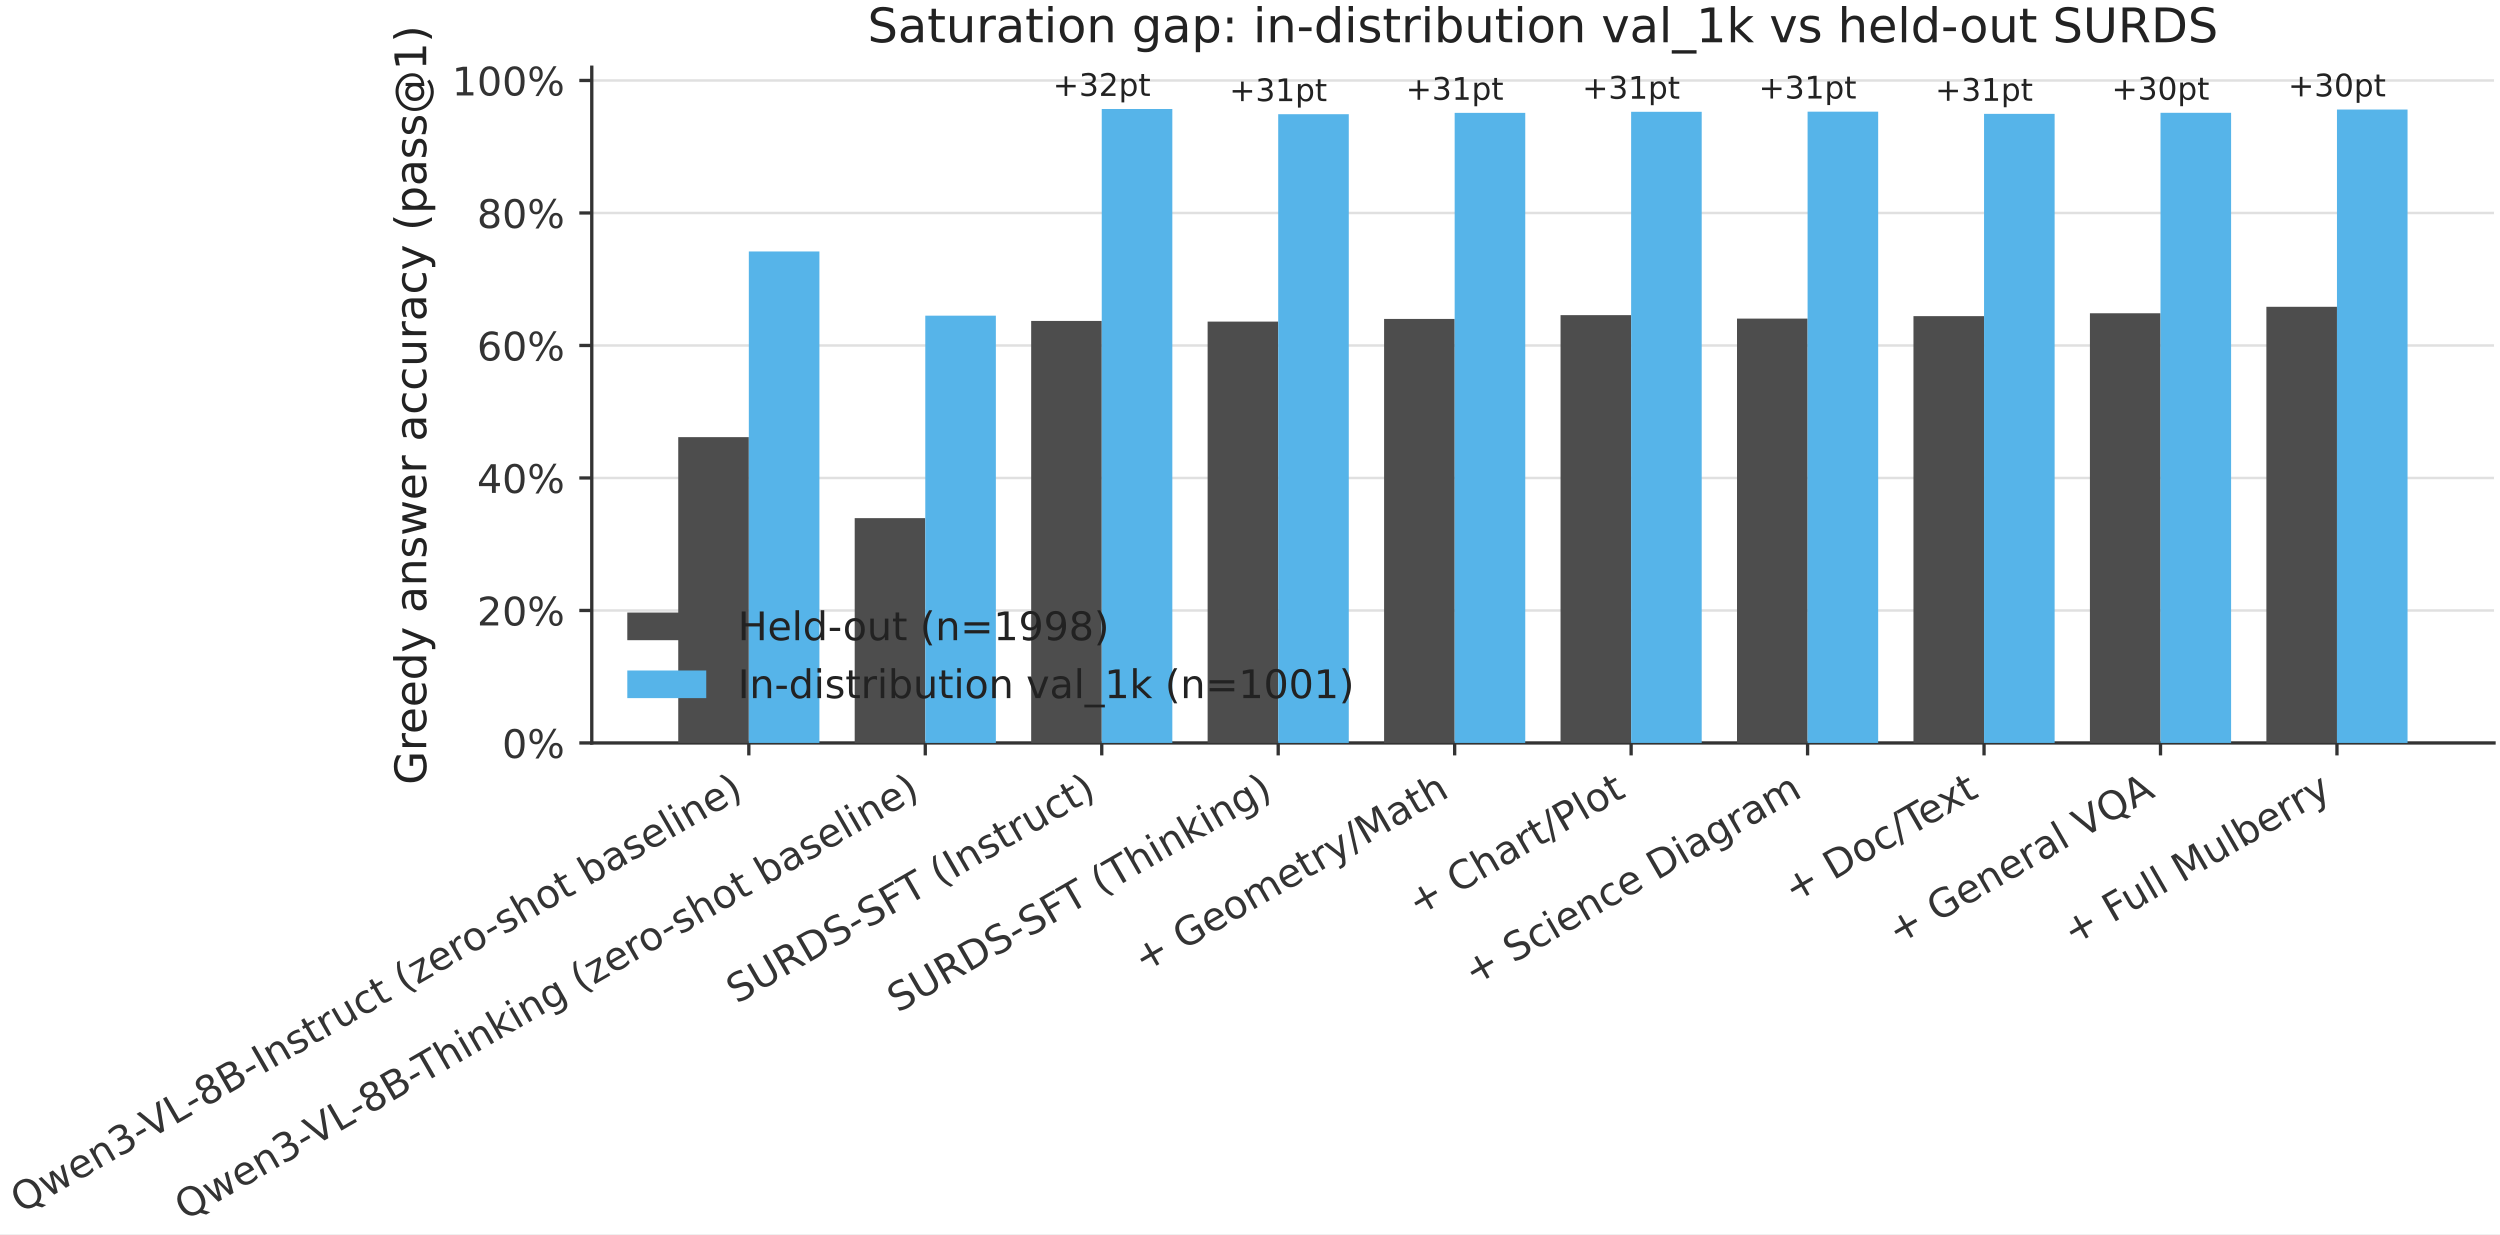
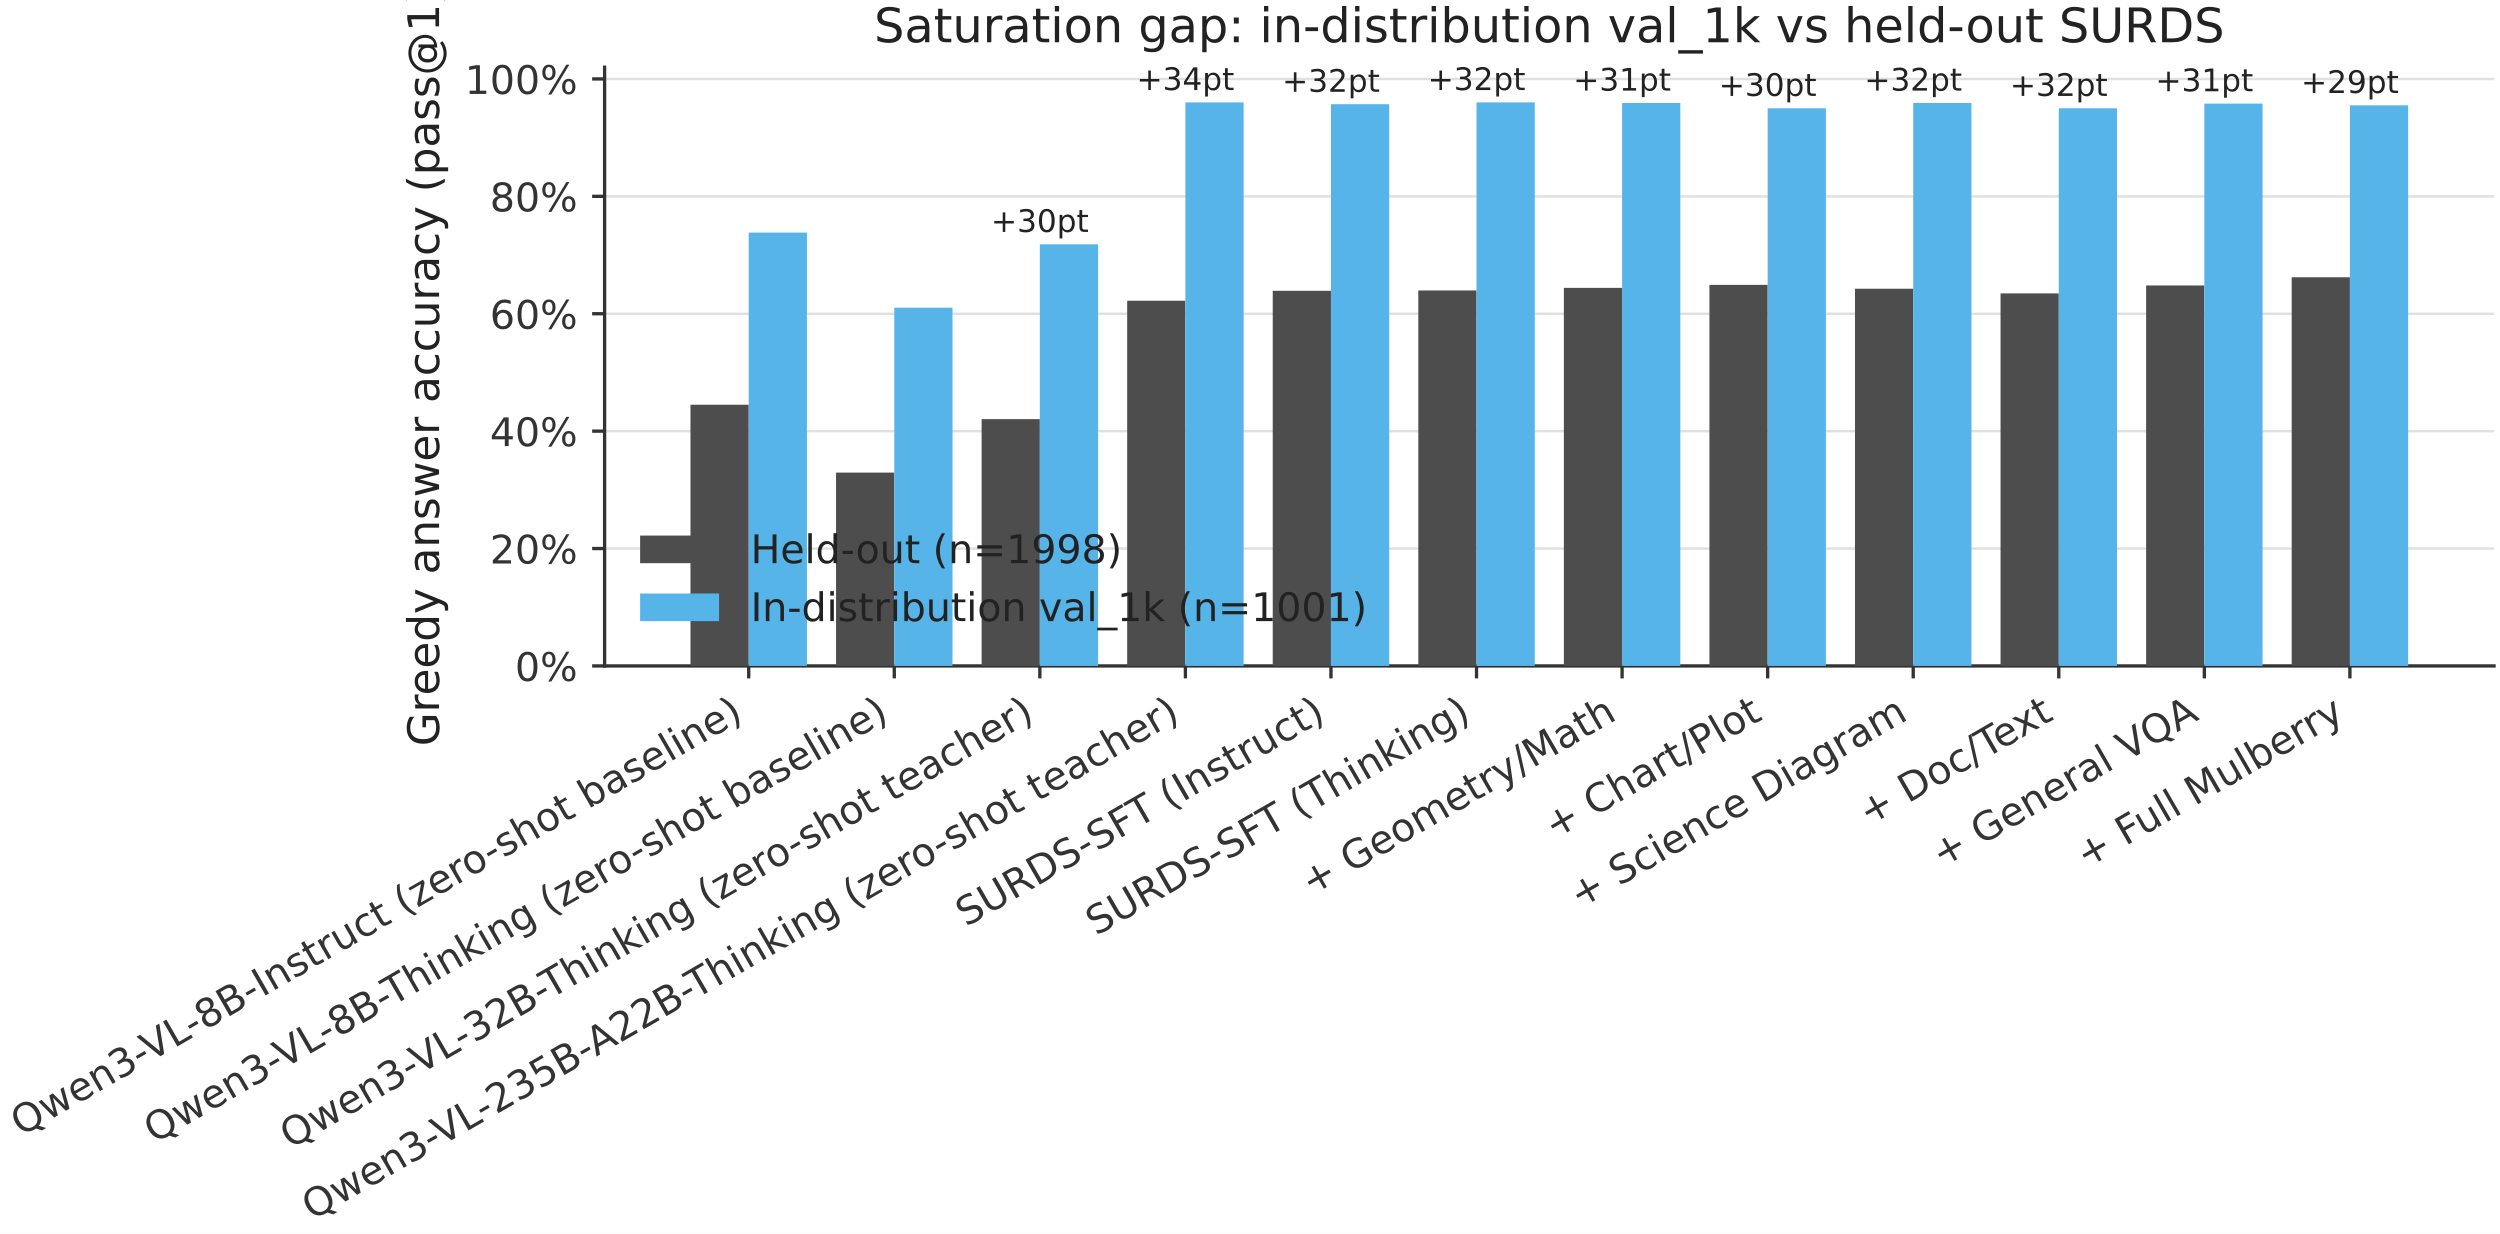
- <svg xmlns="http://www.w3.org/2000/svg" xmlns:xlink="http://www.w3.org/1999/xlink" width="601.684pt" height="296.997pt" viewBox="0 0 601.684 296.997" version="1.1">
+ <svg xmlns="http://www.w3.org/2000/svg" xmlns:xlink="http://www.w3.org/1999/xlink" width="601.775pt" height="296.988pt" viewBox="0 0 601.775 296.988" version="1.1">
  <defs>
    <style type="text/css">*{stroke-linejoin: round; stroke-linecap: butt}</style>
  </defs>
  <g id="figure_1">
    <g id="patch_1">
-       <path d="M 0 296.997  L 601.684 296.997  L 601.684 0  L 0 0  z " style="fill: #ffffff" />
+       <path d="M 0 296.988  L 601.775 296.988  L 601.775 0  L 0 0  z " style="fill: #ffffff" />
    </g>
    <g id="axes_1">
      <g id="patch_2">
-         <path d="M 142.424 178.81  L 600.244 178.81  L 600.244 16.178  L 142.424 16.178  z " style="fill: #ffffff" />
+         <path d="M 145.534 160.3  L 600.335 160.3  L 600.335 16.178  L 145.534 16.178  z " style="fill: #ffffff" />
      </g>
      <g id="matplotlib.axis_1">
        <g id="xtick_1">
          <g id="line2d_1">
            <defs>
-               <path id="mce9a15d393" d="M 0 0  L 0 3  " style="stroke: #333333; stroke-width: 0.8" />
+               <path id="mdaa8c6946b" d="M 0 0  L 0 3  " style="stroke: #333333; stroke-width: 0.8" />
            </defs>
            <g>
-               <use xlink:href="#mce9a15d393" x="180.222" y="178.81" style="fill: #333333; stroke: #333333; stroke-width: 0.8" />
+               <use xlink:href="#mdaa8c6946b" x="180.222" y="160.3" style="fill: #333333; stroke: #333333; stroke-width: 0.8" />
            </g>
          </g>
          <g id="text_1">
-             <text style="font-size: 9.5px; font-family: 'DejaVu Sans', 'STIXGeneral', sans-serif; fill: #333333" transform="translate(5.049258 292.1271) rotate(-30)">Qwen3-VL-8B-Instruct (zero-shot baseline)</text>
+             <text style="font-size: 9.5px; font-family: 'DejaVu Sans', 'STIXGeneral', sans-serif; fill: #333333" transform="translate(5.049258 273.6171) rotate(-30)">Qwen3-VL-8B-Instruct (zero-shot baseline)</text>
          </g>
        </g>
        <g id="xtick_2">
          <g id="line2d_2">
            <g>
-               <use xlink:href="#mce9a15d393" x="222.691" y="178.81" style="fill: #333333; stroke: #333333; stroke-width: 0.8" />
+               <use xlink:href="#mdaa8c6946b" x="215.261" y="160.3" style="fill: #333333; stroke: #333333; stroke-width: 0.8" />
            </g>
          </g>
          <g id="text_2">
-             <text style="font-size: 9.5px; font-family: 'DejaVu Sans', 'STIXGeneral', sans-serif; fill: #333333" transform="translate(44.54138 293.846) rotate(-30)">Qwen3-VL-8B-Thinking (zero-shot baseline)</text>
+             <text style="font-size: 9.5px; font-family: 'DejaVu Sans', 'STIXGeneral', sans-serif; fill: #333333" transform="translate(37.11068 275.336) rotate(-30)">Qwen3-VL-8B-Thinking (zero-shot baseline)</text>
          </g>
        </g>
        <g id="xtick_3">
          <g id="line2d_3">
            <g>
-               <use xlink:href="#mce9a15d393" x="265.161" y="178.81" style="fill: #333333; stroke: #333333; stroke-width: 0.8" />
+               <use xlink:href="#mdaa8c6946b" x="250.299" y="160.3" style="fill: #333333; stroke: #333333; stroke-width: 0.8" />
            </g>
          </g>
          <g id="text_3">
-             <text style="font-size: 9.5px; font-family: 'DejaVu Sans', 'STIXGeneral', sans-serif; fill: #333333" transform="translate(177.3176 241.7074) rotate(-30)">SURDS-SFT (Instruct)</text>
+             <text style="font-size: 9.5px; font-family: 'DejaVu Sans', 'STIXGeneral', sans-serif; fill: #333333" transform="translate(69.8637 276.6556) rotate(-30)">Qwen3-VL-32B-Thinking (zero-shot teacher)</text>
          </g>
        </g>
        <g id="xtick_4">
          <g id="line2d_4">
            <g>
-               <use xlink:href="#mce9a15d393" x="307.63" y="178.81" style="fill: #333333; stroke: #333333; stroke-width: 0.8" />
+               <use xlink:href="#mdaa8c6946b" x="285.338" y="160.3" style="fill: #333333; stroke: #333333; stroke-width: 0.8" />
            </g>
          </g>
          <g id="text_4">
-             <text style="font-size: 9.5px; font-family: 'DejaVu Sans', 'STIXGeneral', sans-serif; fill: #333333" transform="translate(216.059 243.8597) rotate(-30)">SURDS-SFT (Thinking)</text>
+             <text style="font-size: 9.5px; font-family: 'DejaVu Sans', 'STIXGeneral', sans-serif; fill: #333333" transform="translate(75.14287 293.8373) rotate(-30)">Qwen3-VL-235B-A22B-Thinking (zero-shot teacher)</text>
          </g>
        </g>
        <g id="xtick_5">
          <g id="line2d_5">
            <g>
-               <use xlink:href="#mce9a15d393" x="350.099" y="178.81" style="fill: #333333; stroke: #333333; stroke-width: 0.8" />
+               <use xlink:href="#mdaa8c6946b" x="320.377" y="160.3" style="fill: #333333; stroke: #333333; stroke-width: 0.8" />
            </g>
          </g>
          <g id="text_5">
-             <text style="font-size: 9.5px; font-family: 'DejaVu Sans', 'STIXGeneral', sans-serif; fill: #333333" transform="translate(275.2271 234.2187) rotate(-30)">+ Geometry/Math</text>
+             <text style="font-size: 9.5px; font-family: 'DejaVu Sans', 'STIXGeneral', sans-serif; fill: #333333" transform="translate(232.5335 223.1974) rotate(-30)">SURDS-SFT (Instruct)</text>
          </g>
        </g>
        <g id="xtick_6">
          <g id="line2d_6">
            <g>
-               <use xlink:href="#mce9a15d393" x="392.569" y="178.81" style="fill: #333333; stroke: #333333; stroke-width: 0.8" />
+               <use xlink:href="#mdaa8c6946b" x="355.415" y="160.3" style="fill: #333333; stroke: #333333; stroke-width: 0.8" />
            </g>
          </g>
          <g id="text_6">
-             <text style="font-size: 9.5px; font-family: 'DejaVu Sans', 'STIXGeneral', sans-serif; fill: #333333" transform="translate(341.1865 220.6567) rotate(-30)">+ Chart/Plot</text>
+             <text style="font-size: 9.5px; font-family: 'DejaVu Sans', 'STIXGeneral', sans-serif; fill: #333333" transform="translate(263.8441 225.3497) rotate(-30)">SURDS-SFT (Thinking)</text>
          </g>
        </g>
        <g id="xtick_7">
          <g id="line2d_7">
            <g>
-               <use xlink:href="#mce9a15d393" x="435.038" y="178.81" style="fill: #333333; stroke: #333333; stroke-width: 0.8" />
+               <use xlink:href="#mdaa8c6946b" x="390.454" y="160.3" style="fill: #333333; stroke: #333333; stroke-width: 0.8" />
            </g>
          </g>
          <g id="text_7">
-             <text style="font-size: 9.5px; font-family: 'DejaVu Sans', 'STIXGeneral', sans-serif; fill: #333333" transform="translate(354.7088 237.3693) rotate(-30)">+ Science Diagram</text>
+             <text style="font-size: 9.5px; font-family: 'DejaVu Sans', 'STIXGeneral', sans-serif; fill: #333333" transform="translate(315.5815 215.7087) rotate(-30)">+ Geometry/Math</text>
          </g>
        </g>
        <g id="xtick_8">
          <g id="line2d_8">
            <g>
-               <use xlink:href="#mce9a15d393" x="477.507" y="178.81" style="fill: #333333; stroke: #333333; stroke-width: 0.8" />
+               <use xlink:href="#mdaa8c6946b" x="425.493" y="160.3" style="fill: #333333; stroke: #333333; stroke-width: 0.8" />
            </g>
          </g>
          <g id="text_8">
-             <text style="font-size: 9.5px; font-family: 'DejaVu Sans', 'STIXGeneral', sans-serif; fill: #333333" transform="translate(431.7069 217.4341) rotate(-30)">+ Doc/Text</text>
+             <text style="font-size: 9.5px; font-family: 'DejaVu Sans', 'STIXGeneral', sans-serif; fill: #333333" transform="translate(374.1102 202.1467) rotate(-30)">+ Chart/Plot</text>
          </g>
        </g>
        <g id="xtick_9">
          <g id="line2d_9">
            <g>
-               <use xlink:href="#mce9a15d393" x="519.977" y="178.81" style="fill: #333333; stroke: #333333; stroke-width: 0.8" />
+               <use xlink:href="#mdaa8c6946b" x="460.531" y="160.3" style="fill: #333333; stroke: #333333; stroke-width: 0.8" />
            </g>
          </g>
          <g id="text_9">
-             <text style="font-size: 9.5px; font-family: 'DejaVu Sans', 'STIXGeneral', sans-serif; fill: #333333" transform="translate(456.71 227.5182) rotate(-30)">+ General VQA</text>
+             <text style="font-size: 9.5px; font-family: 'DejaVu Sans', 'STIXGeneral', sans-serif; fill: #333333" transform="translate(380.2018 218.8593) rotate(-30)">+ Science Diagram</text>
          </g>
        </g>
        <g id="xtick_10">
          <g id="line2d_10">
            <g>
-               <use xlink:href="#mce9a15d393" x="562.446" y="178.81" style="fill: #333333; stroke: #333333; stroke-width: 0.8" />
+               <use xlink:href="#mdaa8c6946b" x="495.57" y="160.3" style="fill: #333333; stroke: #333333; stroke-width: 0.8" />
            </g>
          </g>
          <g id="text_10">
-             <text style="font-size: 9.5px; font-family: 'DejaVu Sans', 'STIXGeneral', sans-serif; fill: #333333" transform="translate(498.8966 227.6815) rotate(-30)">+ Full Mulberry</text>
+             <text style="font-size: 9.5px; font-family: 'DejaVu Sans', 'STIXGeneral', sans-serif; fill: #333333" transform="translate(449.7692 198.9241) rotate(-30)">+ Doc/Text</text>
+           </g>
+         </g>
+         <g id="xtick_11">
+           <g id="line2d_11">
+             <g>
+               <use xlink:href="#mdaa8c6946b" x="530.608" y="160.3" style="fill: #333333; stroke: #333333; stroke-width: 0.8" />
+             </g>
+           </g>
+           <g id="text_11">
+             <text style="font-size: 9.5px; font-family: 'DejaVu Sans', 'STIXGeneral', sans-serif; fill: #333333" transform="translate(467.3417 209.0082) rotate(-30)">+ General VQA</text>
+           </g>
+         </g>
+         <g id="xtick_12">
+           <g id="line2d_12">
+             <g>
+               <use xlink:href="#mdaa8c6946b" x="565.647" y="160.3" style="fill: #333333; stroke: #333333; stroke-width: 0.8" />
+             </g>
+           </g>
+           <g id="text_12">
+             <text style="font-size: 9.5px; font-family: 'DejaVu Sans', 'STIXGeneral', sans-serif; fill: #333333" transform="translate(502.0975 209.1715) rotate(-30)">+ Full Mulberry</text>
          </g>
        </g>
      </g>
      <g id="matplotlib.axis_2">
        <g id="ytick_1">
-           <g id="line2d_11">
-             <path d="M 142.424 178.81  L 600.244 178.81  " clip-path="url(#p0ef59f119a)" style="fill: none; stroke: #cccccc; stroke-opacity: 0.6; stroke-width: 0.6; stroke-linecap: square" />
-           </g>
-           <g id="line2d_12">
+           <g id="line2d_13">
+             <path d="M 145.534 160.3  L 600.335 160.3  " clip-path="url(#p58d75abfc3)" style="fill: none; stroke: #cccccc; stroke-opacity: 0.6; stroke-width: 0.6; stroke-linecap: square" />
+           </g>
+           <g id="line2d_14">
            <defs>
-               <path id="m9a565dbef2" d="M 0 0  L -3 0  " style="stroke: #333333; stroke-width: 0.8" />
+               <path id="m9c383b8737" d="M 0 0  L -3 0  " style="stroke: #333333; stroke-width: 0.8" />
            </defs>
            <g>
-               <use xlink:href="#m9a565dbef2" x="142.424" y="178.81" style="fill: #333333; stroke: #333333; stroke-width: 0.8" />
-             </g>
-           </g>
-           <g id="text_11">
-             <text style="font-size: 9.5px; font-family: 'DejaVu Sans', 'STIXGeneral', sans-serif; text-anchor: end; fill: #333333" x="135.924" y="182.419" transform="rotate(-0 135.9242 182.4193)">0%</text>
+               <use xlink:href="#m9c383b8737" x="145.534" y="160.3" style="fill: #333333; stroke: #333333; stroke-width: 0.8" />
+             </g>
+           </g>
+           <g id="text_13">
+             <text style="font-size: 9.5px; font-family: 'DejaVu Sans', 'STIXGeneral', sans-serif; text-anchor: end; fill: #333333" x="139.034" y="163.909" transform="rotate(-0 139.0337 163.9093)">0%</text>
          </g>
        </g>
        <g id="ytick_2">
-           <g id="line2d_13">
-             <path d="M 142.424 146.921  L 600.244 146.921  " clip-path="url(#p0ef59f119a)" style="fill: none; stroke: #cccccc; stroke-opacity: 0.6; stroke-width: 0.6; stroke-linecap: square" />
-           </g>
-           <g id="line2d_14">
-             <g>
-               <use xlink:href="#m9a565dbef2" x="142.424" y="146.921" style="fill: #333333; stroke: #333333; stroke-width: 0.8" />
-             </g>
-           </g>
-           <g id="text_12">
-             <text style="font-size: 9.5px; font-family: 'DejaVu Sans', 'STIXGeneral', sans-serif; text-anchor: end; fill: #333333" x="135.924" y="150.531" transform="rotate(-0 135.9242 150.5307)">20%</text>
+           <g id="line2d_15">
+             <path d="M 145.534 132.041  L 600.335 132.041  " clip-path="url(#p58d75abfc3)" style="fill: none; stroke: #cccccc; stroke-opacity: 0.6; stroke-width: 0.6; stroke-linecap: square" />
+           </g>
+           <g id="line2d_16">
+             <g>
+               <use xlink:href="#m9c383b8737" x="145.534" y="132.041" style="fill: #333333; stroke: #333333; stroke-width: 0.8" />
+             </g>
+           </g>
+           <g id="text_14">
+             <text style="font-size: 9.5px; font-family: 'DejaVu Sans', 'STIXGeneral', sans-serif; text-anchor: end; fill: #333333" x="139.034" y="135.65" transform="rotate(-0 139.0337 135.6501)">20%</text>
          </g>
        </g>
        <g id="ytick_3">
-           <g id="line2d_15">
-             <path d="M 142.424 115.033  L 600.244 115.033  " clip-path="url(#p0ef59f119a)" style="fill: none; stroke: #cccccc; stroke-opacity: 0.6; stroke-width: 0.6; stroke-linecap: square" />
-           </g>
-           <g id="line2d_16">
-             <g>
-               <use xlink:href="#m9a565dbef2" x="142.424" y="115.033" style="fill: #333333; stroke: #333333; stroke-width: 0.8" />
-             </g>
-           </g>
-           <g id="text_13">
-             <text style="font-size: 9.5px; font-family: 'DejaVu Sans', 'STIXGeneral', sans-serif; text-anchor: end; fill: #333333" x="135.924" y="118.642" transform="rotate(-0 135.9242 118.6421)">40%</text>
+           <g id="line2d_17">
+             <path d="M 145.534 103.782  L 600.335 103.782  " clip-path="url(#p58d75abfc3)" style="fill: none; stroke: #cccccc; stroke-opacity: 0.6; stroke-width: 0.6; stroke-linecap: square" />
+           </g>
+           <g id="line2d_18">
+             <g>
+               <use xlink:href="#m9c383b8737" x="145.534" y="103.782" style="fill: #333333; stroke: #333333; stroke-width: 0.8" />
+             </g>
+           </g>
+           <g id="text_15">
+             <text style="font-size: 9.5px; font-family: 'DejaVu Sans', 'STIXGeneral', sans-serif; text-anchor: end; fill: #333333" x="139.034" y="107.391" transform="rotate(-0 139.0337 107.3909)">40%</text>
          </g>
        </g>
        <g id="ytick_4">
-           <g id="line2d_17">
-             <path d="M 142.424 83.144  L 600.244 83.144  " clip-path="url(#p0ef59f119a)" style="fill: none; stroke: #cccccc; stroke-opacity: 0.6; stroke-width: 0.6; stroke-linecap: square" />
-           </g>
-           <g id="line2d_18">
-             <g>
-               <use xlink:href="#m9a565dbef2" x="142.424" y="83.144" style="fill: #333333; stroke: #333333; stroke-width: 0.8" />
-             </g>
-           </g>
-           <g id="text_14">
-             <text style="font-size: 9.5px; font-family: 'DejaVu Sans', 'STIXGeneral', sans-serif; text-anchor: end; fill: #333333" x="135.924" y="86.754" transform="rotate(-0 135.9242 86.75352)">60%</text>
+           <g id="line2d_19">
+             <path d="M 145.534 75.522  L 600.335 75.522  " clip-path="url(#p58d75abfc3)" style="fill: none; stroke: #cccccc; stroke-opacity: 0.6; stroke-width: 0.6; stroke-linecap: square" />
+           </g>
+           <g id="line2d_20">
+             <g>
+               <use xlink:href="#m9c383b8737" x="145.534" y="75.522" style="fill: #333333; stroke: #333333; stroke-width: 0.8" />
+             </g>
+           </g>
+           <g id="text_16">
+             <text style="font-size: 9.5px; font-family: 'DejaVu Sans', 'STIXGeneral', sans-serif; text-anchor: end; fill: #333333" x="139.034" y="79.132" transform="rotate(-0 139.0337 79.13175)">60%</text>
          </g>
        </g>
        <g id="ytick_5">
-           <g id="line2d_19">
-             <path d="M 142.424 51.256  L 600.244 51.256  " clip-path="url(#p0ef59f119a)" style="fill: none; stroke: #cccccc; stroke-opacity: 0.6; stroke-width: 0.6; stroke-linecap: square" />
-           </g>
-           <g id="line2d_20">
-             <g>
-               <use xlink:href="#m9a565dbef2" x="142.424" y="51.256" style="fill: #333333; stroke: #333333; stroke-width: 0.8" />
-             </g>
-           </g>
-           <g id="text_15">
-             <text style="font-size: 9.5px; font-family: 'DejaVu Sans', 'STIXGeneral', sans-serif; text-anchor: end; fill: #333333" x="135.924" y="54.865" transform="rotate(-0 135.9242 54.86492)">80%</text>
+           <g id="line2d_21">
+             <path d="M 145.534 47.263  L 600.335 47.263  " clip-path="url(#p58d75abfc3)" style="fill: none; stroke: #cccccc; stroke-opacity: 0.6; stroke-width: 0.6; stroke-linecap: square" />
+           </g>
+           <g id="line2d_22">
+             <g>
+               <use xlink:href="#m9c383b8737" x="145.534" y="47.263" style="fill: #333333; stroke: #333333; stroke-width: 0.8" />
+             </g>
+           </g>
+           <g id="text_17">
+             <text style="font-size: 9.5px; font-family: 'DejaVu Sans', 'STIXGeneral', sans-serif; text-anchor: end; fill: #333333" x="139.034" y="50.873" transform="rotate(-0 139.0337 50.87257)">80%</text>
          </g>
        </g>
        <g id="ytick_6">
-           <g id="line2d_21">
-             <path d="M 142.424 19.367  L 600.244 19.367  " clip-path="url(#p0ef59f119a)" style="fill: none; stroke: #cccccc; stroke-opacity: 0.6; stroke-width: 0.6; stroke-linecap: square" />
-           </g>
-           <g id="line2d_22">
-             <g>
-               <use xlink:href="#m9a565dbef2" x="142.424" y="19.367" style="fill: #333333; stroke: #333333; stroke-width: 0.8" />
-             </g>
-           </g>
-           <g id="text_16">
-             <text style="font-size: 9.5px; font-family: 'DejaVu Sans', 'STIXGeneral', sans-serif; text-anchor: end; fill: #333333" x="135.924" y="22.976" transform="rotate(-0 135.9242 22.97632)">100%</text>
-           </g>
-         </g>
-         <g id="text_17">
-           <text style="font-size: 10.5px; font-family: 'DejaVu Sans', 'STIXGeneral', sans-serif; text-anchor: middle; fill: #222222" x="102.581" y="97.494" transform="rotate(-90 102.5809 97.49413)">Greedy answer accuracy (pass@1)</text>
+           <g id="line2d_23">
+             <path d="M 145.534 19.004  L 600.335 19.004  " clip-path="url(#p58d75abfc3)" style="fill: none; stroke: #cccccc; stroke-opacity: 0.6; stroke-width: 0.6; stroke-linecap: square" />
+           </g>
+           <g id="line2d_24">
+             <g>
+               <use xlink:href="#m9c383b8737" x="145.534" y="19.004" style="fill: #333333; stroke: #333333; stroke-width: 0.8" />
+             </g>
+           </g>
+           <g id="text_18">
+             <text style="font-size: 9.5px; font-family: 'DejaVu Sans', 'STIXGeneral', sans-serif; text-anchor: end; fill: #333333" x="139.034" y="22.613" transform="rotate(-0 139.0337 22.61338)">100%</text>
+           </g>
+         </g>
+         <g id="text_19">
+           <text style="font-size: 10.5px; font-family: 'DejaVu Sans', 'STIXGeneral', sans-serif; text-anchor: middle; fill: #222222" x="105.69" y="88.239" transform="rotate(-90 105.6904 88.23913)">Greedy answer accuracy (pass@1)</text>
        </g>
      </g>
      <g id="patch_3">
-         <path d="M 142.424 178.81  L 142.424 16.178  " style="fill: none; stroke: #333333; stroke-width: 0.8; stroke-linejoin: miter; stroke-linecap: square" />
+         <path d="M 145.534 160.3  L 145.534 16.178  " style="fill: none; stroke: #333333; stroke-width: 0.8; stroke-linejoin: miter; stroke-linecap: square" />
      </g>
      <g id="patch_4">
-         <path d="M 142.424 178.81  L 600.244 178.81  " style="fill: none; stroke: #333333; stroke-width: 0.8; stroke-linejoin: miter; stroke-linecap: square" />
+         <path d="M 145.534 160.3  L 600.335 160.3  " style="fill: none; stroke: #333333; stroke-width: 0.8; stroke-linejoin: miter; stroke-linecap: square" />
      </g>
      <g id="patch_5">
-         <path d="M 163.234 178.81  L 180.222 178.81  L 180.222 105.213  L 163.234 105.213  z " clip-path="url(#p0ef59f119a)" style="fill: #4d4d4d" />
+         <path d="M 166.206 160.3  L 180.222 160.3  L 180.222 97.431  L 166.206 97.431  z " clip-path="url(#p58d75abfc3)" style="fill: #4d4d4d" />
      </g>
      <g id="patch_6">
-         <path d="M 205.704 178.81  L 222.691 178.81  L 222.691 124.695  L 205.704 124.695  z " clip-path="url(#p0ef59f119a)" style="fill: #4d4d4d" />
+         <path d="M 201.245 160.3  L 215.261 160.3  L 215.261 113.767  L 201.245 113.767  z " clip-path="url(#p58d75abfc3)" style="fill: #4d4d4d" />
      </g>
      <g id="patch_7">
-         <path d="M 248.173 178.81  L 265.161 178.81  L 265.161 77.233  L 248.173 77.233  z " clip-path="url(#p0ef59f119a)" style="fill: #4d4d4d" />
+         <path d="M 236.284 160.3  L 250.299 160.3  L 250.299 100.896  L 236.284 100.896  z " clip-path="url(#p58d75abfc3)" style="fill: #4d4d4d" />
      </g>
      <g id="patch_8">
-         <path d="M 290.642 178.81  L 307.63 178.81  L 307.63 77.403  L 290.642 77.403  z " clip-path="url(#p0ef59f119a)" style="fill: #4d4d4d" />
+         <path d="M 271.322 160.3  L 285.338 160.3  L 285.338 72.397  L 271.322 72.397  z " clip-path="url(#p58d75abfc3)" style="fill: #4d4d4d" />
      </g>
      <g id="patch_9">
-         <path d="M 333.112 178.81  L 350.099 178.81  L 350.099 76.754  L 333.112 76.754  z " clip-path="url(#p0ef59f119a)" style="fill: #4d4d4d" />
+         <path d="M 306.361 160.3  L 320.377 160.3  L 320.377 69.992  L 306.361 69.992  z " clip-path="url(#p58d75abfc3)" style="fill: #4d4d4d" />
      </g>
      <g id="patch_10">
-         <path d="M 375.581 178.81  L 392.569 178.81  L 392.569 75.846  L 375.581 75.846  z " clip-path="url(#p0ef59f119a)" style="fill: #4d4d4d" />
+         <path d="M 341.4 160.3  L 355.415 160.3  L 355.415 69.922  L 341.4 69.922  z " clip-path="url(#p58d75abfc3)" style="fill: #4d4d4d" />
      </g>
      <g id="patch_11">
-         <path d="M 418.05 178.81  L 435.038 178.81  L 435.038 76.674  L 418.05 76.674  z " clip-path="url(#p0ef59f119a)" style="fill: #4d4d4d" />
+         <path d="M 376.438 160.3  L 390.454 160.3  L 390.454 69.285  L 376.438 69.285  z " clip-path="url(#p58d75abfc3)" style="fill: #4d4d4d" />
      </g>
      <g id="patch_12">
-         <path d="M 460.52 178.81  L 477.507 178.81  L 477.507 76.086  L 460.52 76.086  z " clip-path="url(#p0ef59f119a)" style="fill: #4d4d4d" />
+         <path d="M 411.477 160.3  L 425.493 160.3  L 425.493 68.578  L 411.477 68.578  z " clip-path="url(#p58d75abfc3)" style="fill: #4d4d4d" />
      </g>
      <g id="patch_13">
-         <path d="M 502.989 178.81  L 519.977 178.81  L 519.977 75.388  L 502.989 75.388  z " clip-path="url(#p0ef59f119a)" style="fill: #4d4d4d" />
+         <path d="M 446.516 160.3  L 460.531 160.3  L 460.531 69.497  L 446.516 69.497  z " clip-path="url(#p58d75abfc3)" style="fill: #4d4d4d" />
      </g>
      <g id="patch_14">
-         <path d="M 545.458 178.81  L 562.446 178.81  L 562.446 73.841  L 545.458 73.841  z " clip-path="url(#p0ef59f119a)" style="fill: #4d4d4d" />
+         <path d="M 481.554 160.3  L 495.57 160.3  L 495.57 70.629  L 481.554 70.629  z " clip-path="url(#p58d75abfc3)" style="fill: #4d4d4d" />
      </g>
      <g id="patch_15">
-         <path d="M 180.222 178.81  L 197.21 178.81  L 197.21 60.522  L 180.222 60.522  z " clip-path="url(#p0ef59f119a)" style="fill: #56b4e9" />
+         <path d="M 516.593 160.3  L 530.608 160.3  L 530.608 68.719  L 516.593 68.719  z " clip-path="url(#p58d75abfc3)" style="fill: #4d4d4d" />
      </g>
      <g id="patch_16">
-         <path d="M 222.691 178.81  L 239.679 178.81  L 239.679 75.973  L 222.691 75.973  z " clip-path="url(#p0ef59f119a)" style="fill: #56b4e9" />
+         <path d="M 551.632 160.3  L 565.647 160.3  L 565.647 66.739  L 551.632 66.739  z " clip-path="url(#p58d75abfc3)" style="fill: #4d4d4d" />
      </g>
      <g id="patch_17">
-         <path d="M 265.161 178.81  L 282.148 178.81  L 282.148 26.236  L 265.161 26.236  z " clip-path="url(#p0ef59f119a)" style="fill: #56b4e9" />
+         <path d="M 180.222 160.3  L 194.237 160.3  L 194.237 55.987  L 180.222 55.987  z " clip-path="url(#p58d75abfc3)" style="fill: #56b4e9" />
      </g>
      <g id="patch_18">
-         <path d="M 307.63 178.81  L 324.618 178.81  L 324.618 27.491  L 307.63 27.491  z " clip-path="url(#p0ef59f119a)" style="fill: #56b4e9" />
+         <path d="M 215.261 160.3  L 229.276 160.3  L 229.276 74.054  L 215.261 74.054  z " clip-path="url(#p58d75abfc3)" style="fill: #56b4e9" />
      </g>
      <g id="patch_19">
-         <path d="M 350.099 178.81  L 367.087 178.81  L 367.087 27.172  L 350.099 27.172  z " clip-path="url(#p0ef59f119a)" style="fill: #56b4e9" />
+         <path d="M 250.299 160.3  L 264.315 160.3  L 264.315 58.81  L 250.299 58.81  z " clip-path="url(#p58d75abfc3)" style="fill: #56b4e9" />
      </g>
      <g id="patch_20">
-         <path d="M 392.569 178.81  L 409.556 178.81  L 409.556 26.913  L 392.569 26.913  z " clip-path="url(#p0ef59f119a)" style="fill: #56b4e9" />
+         <path d="M 285.338 160.3  L 299.353 160.3  L 299.353 24.65  L 285.338 24.65  z " clip-path="url(#p58d75abfc3)" style="fill: #56b4e9" />
      </g>
      <g id="patch_21">
-         <path d="M 435.038 178.81  L 452.026 178.81  L 452.026 26.873  L 435.038 26.873  z " clip-path="url(#p0ef59f119a)" style="fill: #56b4e9" />
+         <path d="M 320.377 160.3  L 334.392 160.3  L 334.392 25.074  L 320.377 25.074  z " clip-path="url(#p58d75abfc3)" style="fill: #56b4e9" />
      </g>
      <g id="patch_22">
-         <path d="M 477.507 178.81  L 494.495 178.81  L 494.495 27.411  L 477.507 27.411  z " clip-path="url(#p0ef59f119a)" style="fill: #56b4e9" />
+         <path d="M 355.415 160.3  L 369.431 160.3  L 369.431 24.65  L 355.415 24.65  z " clip-path="url(#p58d75abfc3)" style="fill: #56b4e9" />
      </g>
      <g id="patch_23">
-         <path d="M 519.977 178.81  L 536.965 178.81  L 536.965 27.152  L 519.977 27.152  z " clip-path="url(#p0ef59f119a)" style="fill: #56b4e9" />
+         <path d="M 390.454 160.3  L 404.469 160.3  L 404.469 24.791  L 390.454 24.791  z " clip-path="url(#p58d75abfc3)" style="fill: #56b4e9" />
      </g>
      <g id="patch_24">
-         <path d="M 562.446 178.81  L 579.434 178.81  L 579.434 26.356  L 562.446 26.356  z " clip-path="url(#p0ef59f119a)" style="fill: #56b4e9" />
-       </g>
-       <g id="text_18">
-         <text style="font-size: 7.5px; font-family: 'DejaVu Sans', 'STIXGeneral', sans-serif; text-anchor: middle; fill: #222222" x="265.161" y="23.082" transform="rotate(-0 265.1607 23.08198)">+32pt</text>
-       </g>
-       <g id="text_19">
-         <text style="font-size: 7.5px; font-family: 'DejaVu Sans', 'STIXGeneral', sans-serif; text-anchor: middle; fill: #222222" x="307.63" y="24.336" transform="rotate(-0 307.63 24.33634)">+31pt</text>
+         <path d="M 425.493 160.3  L 439.508 160.3  L 439.508 26.062  L 425.493 26.062  z " clip-path="url(#p58d75abfc3)" style="fill: #56b4e9" />
+       </g>
+       <g id="patch_25">
+         <path d="M 460.531 160.3  L 474.547 160.3  L 474.547 24.791  L 460.531 24.791  z " clip-path="url(#p58d75abfc3)" style="fill: #56b4e9" />
+       </g>
+       <g id="patch_26">
+         <path d="M 495.57 160.3  L 509.585 160.3  L 509.585 26.062  L 495.57 26.062  z " clip-path="url(#p58d75abfc3)" style="fill: #56b4e9" />
+       </g>
+       <g id="patch_27">
+         <path d="M 530.608 160.3  L 544.624 160.3  L 544.624 24.933  L 530.608 24.933  z " clip-path="url(#p58d75abfc3)" style="fill: #56b4e9" />
+       </g>
+       <g id="patch_28">
+         <path d="M 565.647 160.3  L 579.663 160.3  L 579.663 25.356  L 565.647 25.356  z " clip-path="url(#p58d75abfc3)" style="fill: #56b4e9" />
      </g>
      <g id="text_20">
-         <text style="font-size: 7.5px; font-family: 'DejaVu Sans', 'STIXGeneral', sans-serif; text-anchor: middle; fill: #222222" x="350.099" y="24.018" transform="rotate(-0 350.0994 24.01777)">+31pt</text>
+         <text style="font-size: 7.5px; font-family: 'DejaVu Sans', 'STIXGeneral', sans-serif; text-anchor: middle; fill: #222222" x="250.299" y="55.837" transform="rotate(-0 250.2992 55.83704)">+30pt</text>
      </g>
      <g id="text_21">
-         <text style="font-size: 7.5px; font-family: 'DejaVu Sans', 'STIXGeneral', sans-serif; text-anchor: middle; fill: #222222" x="392.569" y="23.759" transform="rotate(-0 392.5687 23.75893)">+31pt</text>
+         <text style="font-size: 7.5px; font-family: 'DejaVu Sans', 'STIXGeneral', sans-serif; text-anchor: middle; fill: #222222" x="285.338" y="21.678" transform="rotate(-0 285.3379 21.67759)">+34pt</text>
      </g>
      <g id="text_22">
-         <text style="font-size: 7.5px; font-family: 'DejaVu Sans', 'STIXGeneral', sans-serif; text-anchor: middle; fill: #222222" x="435.038" y="23.719" transform="rotate(-0 435.0381 23.71911)">+31pt</text>
+         <text style="font-size: 7.5px; font-family: 'DejaVu Sans', 'STIXGeneral', sans-serif; text-anchor: middle; fill: #222222" x="320.377" y="22.101" transform="rotate(-0 320.3766 22.10105)">+32pt</text>
      </g>
      <g id="text_23">
-         <text style="font-size: 7.5px; font-family: 'DejaVu Sans', 'STIXGeneral', sans-serif; text-anchor: middle; fill: #222222" x="477.507" y="24.257" transform="rotate(-0 477.5075 24.25669)">+31pt</text>
+         <text style="font-size: 7.5px; font-family: 'DejaVu Sans', 'STIXGeneral', sans-serif; text-anchor: middle; fill: #222222" x="355.415" y="21.678" transform="rotate(-0 355.4152 21.67759)">+32pt</text>
      </g>
      <g id="text_24">
-         <text style="font-size: 7.5px; font-family: 'DejaVu Sans', 'STIXGeneral', sans-serif; text-anchor: middle; fill: #222222" x="519.977" y="23.998" transform="rotate(-0 519.9768 23.99786)">+30pt</text>
+         <text style="font-size: 7.5px; font-family: 'DejaVu Sans', 'STIXGeneral', sans-serif; text-anchor: middle; fill: #222222" x="390.454" y="21.819" transform="rotate(-0 390.4538 21.81874)">+31pt</text>
      </g>
      <g id="text_25">
-         <text style="font-size: 7.5px; font-family: 'DejaVu Sans', 'STIXGeneral', sans-serif; text-anchor: middle; fill: #222222" x="562.446" y="23.201" transform="rotate(-0 562.4462 23.20144)">+30pt</text>
+         <text style="font-size: 7.5px; font-family: 'DejaVu Sans', 'STIXGeneral', sans-serif; text-anchor: middle; fill: #222222" x="425.493" y="23.089" transform="rotate(-0 425.4925 23.08914)">+30pt</text>
      </g>
      <g id="text_26">
-         <text style="font-size: 11.5px; font-family: 'DejaVu Sans', 'STIXGeneral', sans-serif; text-anchor: middle; fill: #222222" x="371.334" y="10.178" transform="rotate(-0 371.3341 10.1782)">Saturation gap: in-distribution val_1k vs held-out SURDS</text>
+         <text style="font-size: 7.5px; font-family: 'DejaVu Sans', 'STIXGeneral', sans-serif; text-anchor: middle; fill: #222222" x="460.531" y="21.819" transform="rotate(-0 460.5312 21.81874)">+32pt</text>
+       </g>
+       <g id="text_27">
+         <text style="font-size: 7.5px; font-family: 'DejaVu Sans', 'STIXGeneral', sans-serif; text-anchor: middle; fill: #222222" x="495.57" y="23.089" transform="rotate(-0 495.5698 23.08914)">+32pt</text>
+       </g>
+       <g id="text_28">
+         <text style="font-size: 7.5px; font-family: 'DejaVu Sans', 'STIXGeneral', sans-serif; text-anchor: middle; fill: #222222" x="530.608" y="21.96" transform="rotate(-0 530.6085 21.9599)">+31pt</text>
+       </g>
+       <g id="text_29">
+         <text style="font-size: 7.5px; font-family: 'DejaVu Sans', 'STIXGeneral', sans-serif; text-anchor: middle; fill: #222222" x="565.647" y="22.383" transform="rotate(-0 565.6471 22.38336)">+29pt</text>
+       </g>
+       <g id="text_30">
+         <text style="font-size: 11.5px; font-family: 'DejaVu Sans', 'STIXGeneral', sans-serif; text-anchor: middle; fill: #222222" x="372.935" y="10.178" transform="rotate(-0 372.9345 10.1782)">Saturation gap: in-distribution val_1k vs held-out SURDS</text>
      </g>
      <g id="legend_1">
-         <g id="patch_25">
-           <path d="M 150.974 154.076  L 169.974 154.076  L 169.974 147.426  L 150.974 147.426  z " style="fill: #4d4d4d" />
-         </g>
-         <g id="text_27">
-           <text style="font-size: 9.5px; font-family: 'DejaVu Sans', 'STIXGeneral', sans-serif; text-anchor: start; fill: #222222" x="177.574" y="154.076" transform="rotate(-0 177.5742 154.0759)">Held-out (n=1998)</text>
-         </g>
-         <g id="patch_26">
-           <path d="M 150.974 168.02  L 169.974 168.02  L 169.974 161.37  L 150.974 161.37  z " style="fill: #56b4e9" />
-         </g>
-         <g id="text_28">
-           <text style="font-size: 9.5px; font-family: 'DejaVu Sans', 'STIXGeneral', sans-serif; text-anchor: start; fill: #222222" x="177.574" y="168.02" transform="rotate(-0 177.5742 168.0201)">In-distribution val_1k (n=1001)</text>
+         <g id="patch_29">
+           <path d="M 154.084 135.566  L 173.084 135.566  L 173.084 128.916  L 154.084 128.916  z " style="fill: #4d4d4d" />
+         </g>
+         <g id="text_31">
+           <text style="font-size: 9.5px; font-family: 'DejaVu Sans', 'STIXGeneral', sans-serif; text-anchor: start; fill: #222222" x="180.684" y="135.566" transform="rotate(-0 180.6837 135.5659)">Held-out (n=1998)</text>
+         </g>
+         <g id="patch_30">
+           <path d="M 154.084 149.51  L 173.084 149.51  L 173.084 142.86  L 154.084 142.86  z " style="fill: #56b4e9" />
+         </g>
+         <g id="text_32">
+           <text style="font-size: 9.5px; font-family: 'DejaVu Sans', 'STIXGeneral', sans-serif; text-anchor: start; fill: #222222" x="180.684" y="149.51" transform="rotate(-0 180.6837 149.5101)">In-distribution val_1k (n=1001)</text>
        </g>
      </g>
    </g>
  </g>
  <defs>
-     <clipPath id="p0ef59f119a">
-       <rect x="142.424" y="16.178" width="457.82" height="162.632" />
+     <clipPath id="p58d75abfc3">
+       <rect x="145.534" y="16.178" width="454.802" height="144.122" />
    </clipPath>
  </defs>
</svg>
